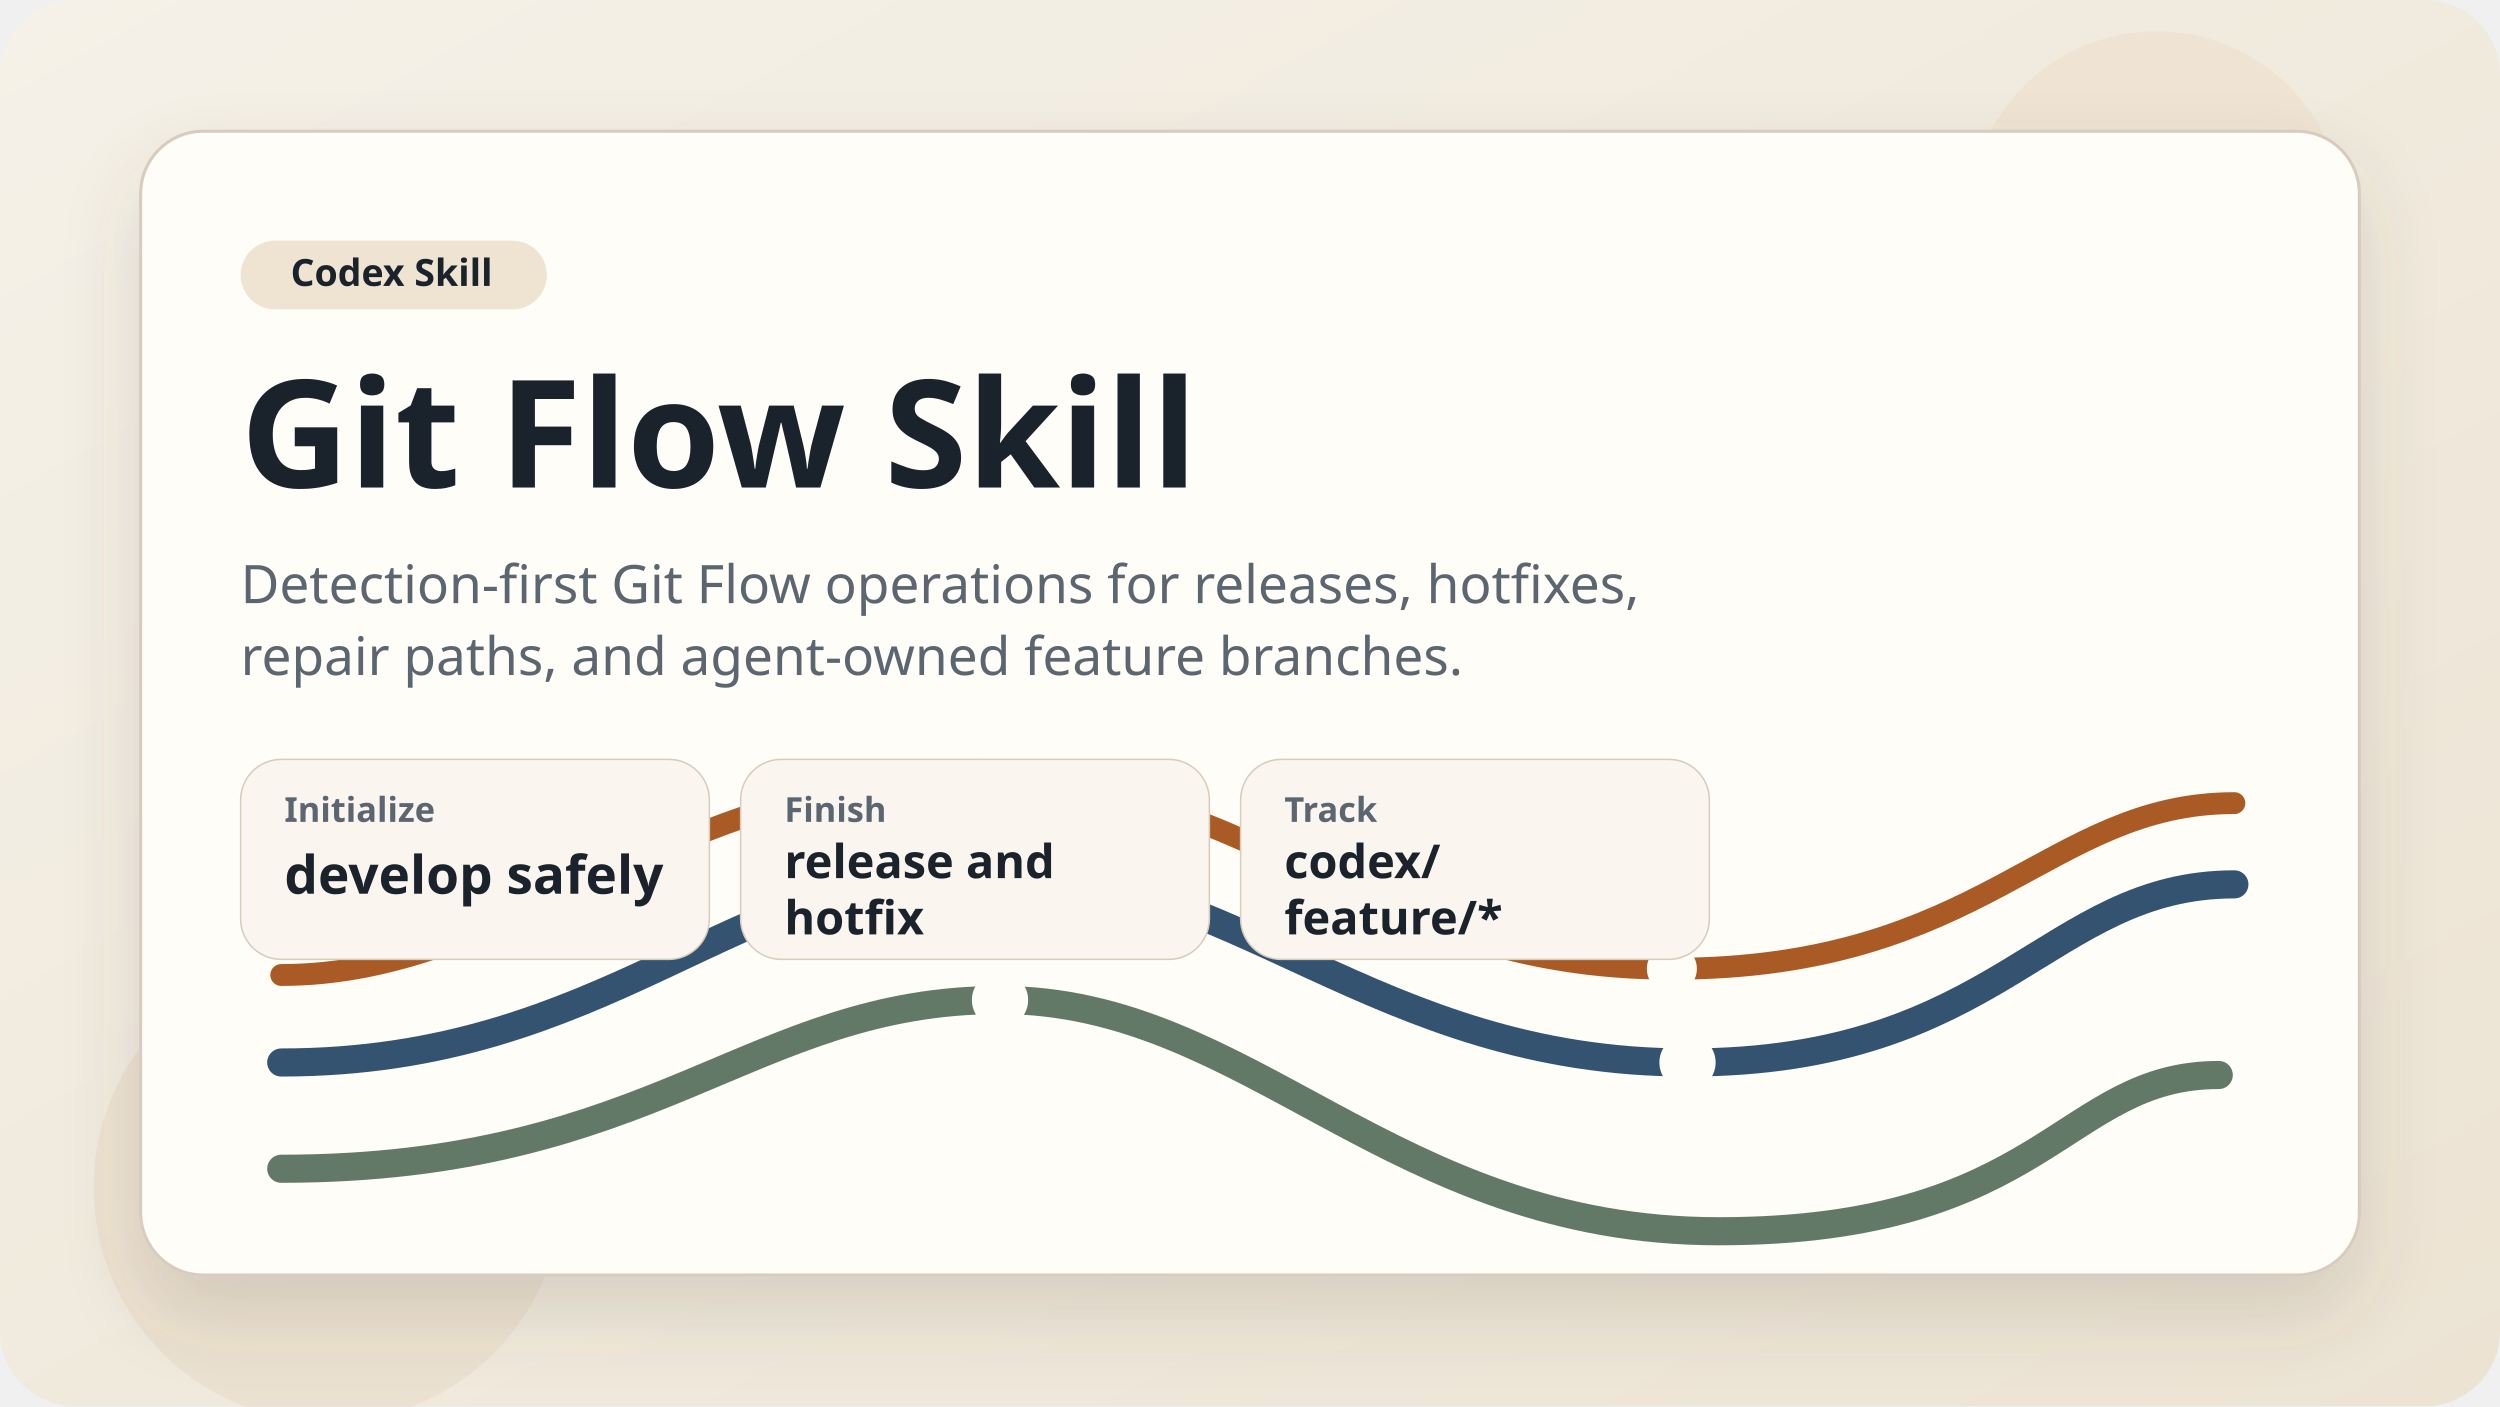
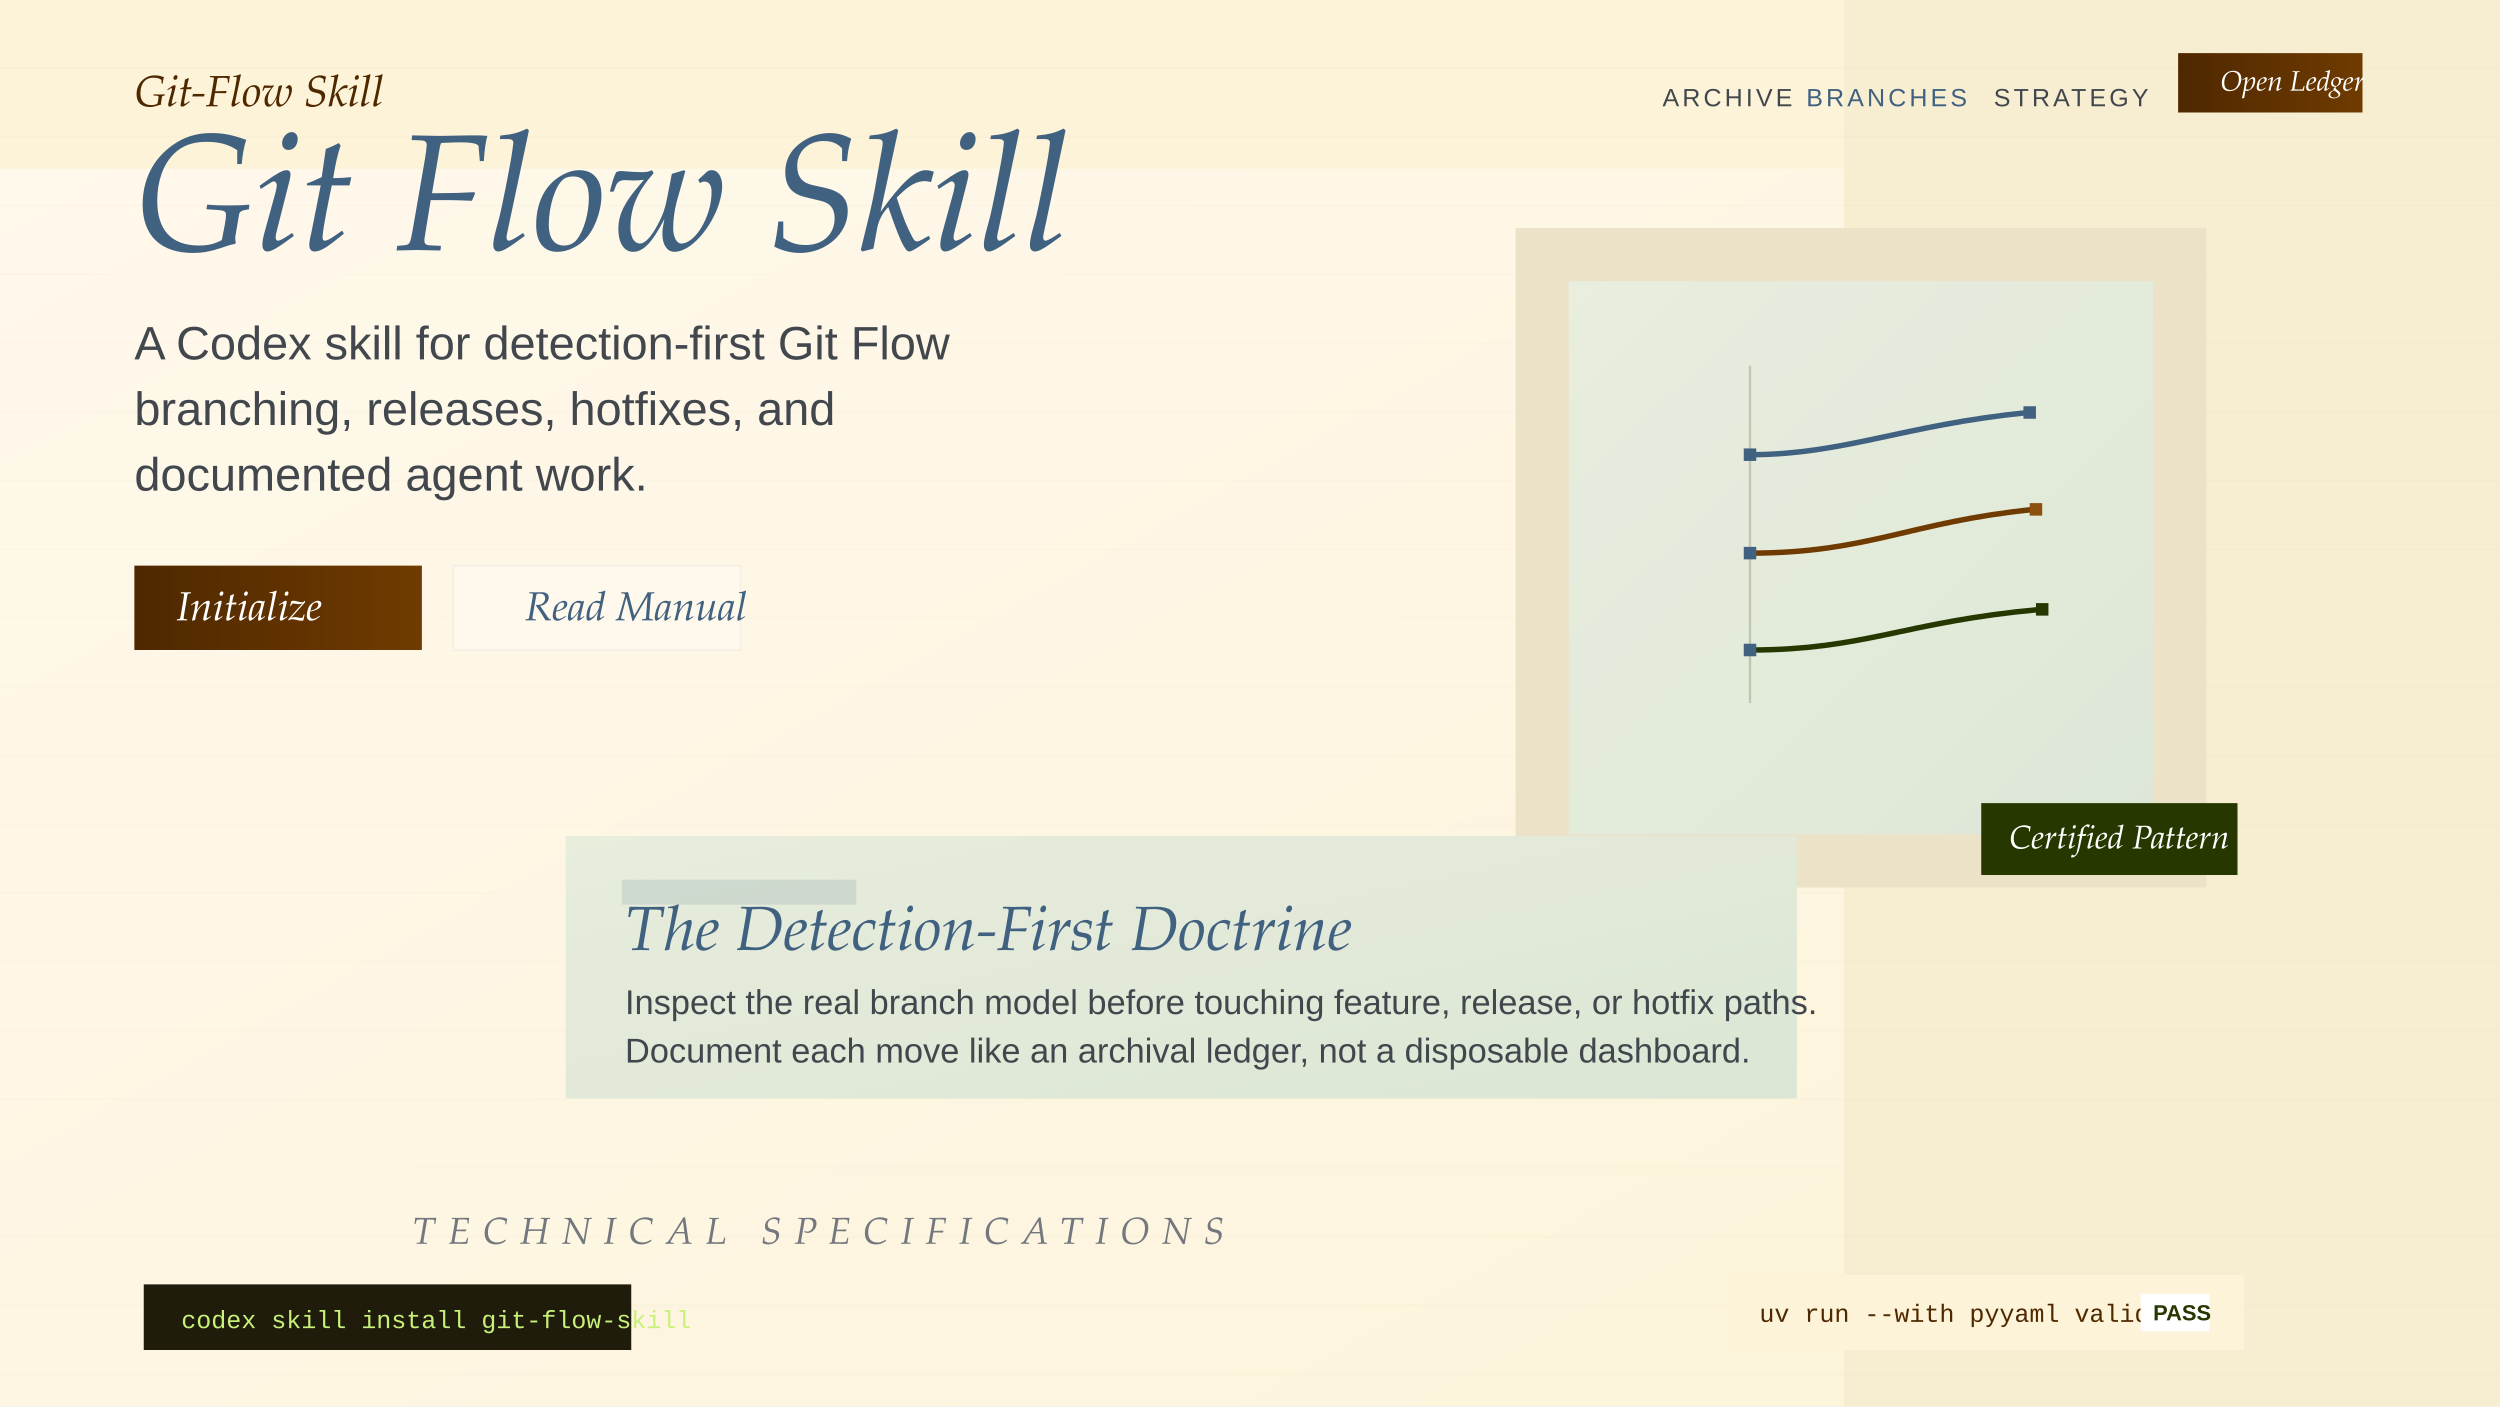
<svg xmlns="http://www.w3.org/2000/svg" width="1600" height="900" viewBox="0 0 1600 900" role="img" aria-label="Git Flow Skill hero banner">
  <defs>
-     <linearGradient id="bg" x1="0" y1="0" x2="1" y2="1">
-       <stop offset="0%" stop-color="#F5F1E8" />
-       <stop offset="100%" stop-color="#ECE3D3" />
+     <linearGradient id="paper-wash" x1="0" y1="0" x2="1" y2="1">
+       <stop offset="0%" stop-color="#FFF9ED" />
+       <stop offset="100%" stop-color="#FCF3D8" />
    </linearGradient>
-     <linearGradient id="panel" x1="0" y1="0" x2="1" y2="1">
-       <stop offset="0%" stop-color="#FFFDF8" />
-       <stop offset="100%" stop-color="#FFFDF8" />
+     <linearGradient id="copper-bleed" x1="0" y1="0" x2="1" y2="0">
+       <stop offset="0%" stop-color="#4F2800" />
+       <stop offset="100%" stop-color="#6F3B00" />
    </linearGradient>
-     <filter id="shadow" x="-20%" y="-20%" width="140%" height="160%">
-       <feDropShadow dx="0" dy="24" stdDeviation="24" flood-color="#5C4C3B" flood-opacity="0.16" />
-     </filter>
+     <linearGradient id="green-wash" x1="0" y1="0" x2="1" y2="1">
+       <stop offset="0%" stop-color="#E4EAD7" />
+       <stop offset="100%" stop-color="#D6E2CE" />
+     </linearGradient>
+     <pattern id="ledger-line" width="44" height="44" patternUnits="userSpaceOnUse">
+       <path d="M0 43.5 H44" fill="none" stroke="#4F2800" stroke-opacity="0.05" stroke-width="1" />
+     </pattern>
  </defs>
-   <rect width="1600" height="900" rx="48" fill="url(#bg)" />
-   <circle cx="1380" cy="140" r="120" fill="#EFE3D1" opacity="0.82" />
-   <circle cx="210" cy="760" r="150" fill="#E5D7C2" opacity="0.48" />
-   <rect x="90" y="84" width="1420" height="732" rx="40" fill="url(#panel)" stroke="#D8CCBE" stroke-width="2" filter="url(#shadow)" />
-   <g opacity="0.95">
-     <path d="M180 680 C 390 680, 470 556, 630 556 S 880 680, 1080 680 1310 566, 1430 566" fill="none" stroke="#294B69" stroke-width="18" stroke-linecap="round" />
-     <path d="M180 748 C 420 748, 480 640, 640 640 S 890 788, 1100 788 1320 688, 1420 688" fill="none" stroke="#5B725F" stroke-width="18" stroke-linecap="round" />
-     <path d="M180 624 C 330 624, 430 498, 620 498 S 870 620, 1070 620 1310 514, 1430 514" fill="none" stroke="#A6531A" stroke-width="14" stroke-linecap="round" />
-     <circle cx="630" cy="556" r="18" fill="#FFFDF8" />
-     <circle cx="1080" cy="680" r="18" fill="#FFFDF8" />
-     <circle cx="640" cy="640" r="18" fill="#FFFDF8" />
-     <circle cx="620" cy="498" r="16" fill="#FFFDF8" />
-     <circle cx="1070" cy="620" r="16" fill="#FFFDF8" />
+   <rect width="1600" height="900" fill="url(#paper-wash)" />
+   <rect y="0" width="1600" height="108" fill="#FCF3D8" />
+   <rect x="1180" y="0" width="420" height="900" fill="#F7EED2" />
+   <rect x="0" y="0" width="1600" height="900" fill="url(#ledger-line)" opacity="0.35" />
+   <text x="86" y="68" font-family="'Newsreader', 'Iowan Old Style', 'Palatino Linotype', 'Book Antiqua', Georgia, serif" font-size="28" font-style="italic" fill="#4F2800">Git-Flow Skill</text>
+   <text x="1064" y="68" font-family="'Work Sans', 'Segoe UI', 'Helvetica Neue', Arial, sans-serif" font-size="16" letter-spacing="2" fill="#42474D">ARCHIVE</text>
+   <text x="1156" y="68" font-family="'Work Sans', 'Segoe UI', 'Helvetica Neue', Arial, sans-serif" font-size="16" letter-spacing="2" fill="#406180">BRANCHES</text>
+   <text x="1276" y="68" font-family="'Work Sans', 'Segoe UI', 'Helvetica Neue', Arial, sans-serif" font-size="16" letter-spacing="2" fill="#42474D">STRATEGY</text>
+   <rect x="1394" y="34" width="118" height="38" fill="url(#copper-bleed)" />
+   <text x="1421" y="58" font-family="'Newsreader', 'Iowan Old Style', 'Palatino Linotype', 'Book Antiqua', Georgia, serif" font-size="18" font-style="italic" fill="#FFFFFF">Open Ledger</text>
+   <g transform="translate(86 160)">
+     <text x="0" y="0" font-family="'Newsreader', 'Iowan Old Style', 'Palatino Linotype', 'Book Antiqua', Georgia, serif" font-size="106" font-style="italic" fill="#406180">Git Flow Skill</text>
+     <text x="0" y="70" font-family="'Work Sans', 'Segoe UI', 'Helvetica Neue', Arial, sans-serif" font-size="30" fill="#42474D">A Codex skill for detection-first Git Flow</text>
+     <text x="0" y="112" font-family="'Work Sans', 'Segoe UI', 'Helvetica Neue', Arial, sans-serif" font-size="30" fill="#42474D">branching, releases, hotfixes, and</text>
+     <text x="0" y="154" font-family="'Work Sans', 'Segoe UI', 'Helvetica Neue', Arial, sans-serif" font-size="30" fill="#42474D">documented agent work.</text>
+     <g transform="translate(0 202)">
+       <rect width="184" height="54" fill="url(#copper-bleed)" />
+       <text x="27" y="35" font-family="'Newsreader', 'Iowan Old Style', 'Palatino Linotype', 'Book Antiqua', Georgia, serif" font-size="26" font-style="italic" fill="#FFFFFF">Initialize</text>
+       <rect x="204" width="184" height="54" fill="#FFF9ED" stroke="#C2C7CE" stroke-opacity="0.18" />
+       <text x="250" y="35" font-family="'Newsreader', 'Iowan Old Style', 'Palatino Linotype', 'Book Antiqua', Georgia, serif" font-size="26" font-style="italic" fill="#406180">Read Manual</text>
+     </g>
  </g>
-   <rect x="154" y="154" width="196" height="44" rx="22" fill="#EFE3D1" opacity="0.98" />
-   <text x="186" y="183" font-family="'Segoe UI','Yu Gothic UI','Meiryo',sans-serif" font-size="24" font-weight="700" fill="#1A232B">Codex Skill</text>
-   <text x="154" y="312" font-family="'Segoe UI','Yu Gothic UI','Meiryo',sans-serif" font-size="96" font-weight="800" fill="#1A232B">Git Flow Skill</text>
-   <text x="154" y="386" font-family="'Segoe UI','Yu Gothic UI','Meiryo',sans-serif" font-size="34" font-weight="500" fill="#5B6670">Detection-first Git Flow operations for releases, hotfixes,</text>
-   <text x="154" y="432" font-family="'Segoe UI','Yu Gothic UI','Meiryo',sans-serif" font-size="34" font-weight="500" fill="#5B6670">repair paths, and agent-owned feature branches.</text>
-   <g transform="translate(154 486)">
-     <rect width="300" height="128" rx="26" fill="#FAF6EF" stroke="#D8CCBE" />
-     <text x="28" y="40" font-family="'Segoe UI','Yu Gothic UI','Meiryo',sans-serif" font-size="22" font-weight="700" fill="#5B6670">Initialize</text>
-     <text x="28" y="86" font-family="'Segoe UI','Yu Gothic UI','Meiryo',sans-serif" font-size="34" font-weight="800" fill="#1A232B">develop safely</text>
+   <g transform="translate(970 146)">
+     <rect width="442" height="422" fill="#EBE2C8" />
+     <rect x="34" y="34" width="374" height="354" fill="url(#green-wash)" />
+     <rect x="34" y="34" width="374" height="354" fill="#FFFFFF" fill-opacity="0.18" />
+     <path d="M150 88 V304" fill="none" stroke="#4F2800" stroke-width="1.5" stroke-opacity="0.2" />
+     <path d="M150 145 C 210 145, 248 126, 328 118" fill="none" stroke="#406180" stroke-width="3.5" stroke-linecap="square" stroke-linejoin="miter" />
+     <path d="M150 208 C 226 208, 252 188, 332 180" fill="none" stroke="#6F3B00" stroke-width="3.5" stroke-linecap="square" stroke-linejoin="miter" />
+     <path d="M150 270 C 224 270, 248 252, 336 244" fill="none" stroke="#263800" stroke-width="3.5" stroke-linecap="square" stroke-linejoin="miter" />
+     <rect x="146" y="141" width="8" height="8" fill="#406180" />
+     <rect x="146" y="204" width="8" height="8" fill="#406180" />
+     <rect x="146" y="266" width="8" height="8" fill="#406180" />
+     <rect x="325" y="114" width="8" height="8" fill="#406180" />
+     <rect x="329" y="176" width="8" height="8" fill="#8C4F10" />
+     <rect x="333" y="240" width="8" height="8" fill="#263800" />
+     <rect x="298" y="368" width="164" height="46" fill="#263800" />
+     <text x="316" y="397" font-family="'Newsreader', 'Iowan Old Style', 'Palatino Linotype', 'Book Antiqua', Georgia, serif" font-size="21" font-style="italic" fill="#FFFFFF">Certified Pattern</text>
  </g>
-   <g transform="translate(474 486)">
-     <rect width="300" height="128" rx="26" fill="#FAF6EF" stroke="#D8CCBE" />
-     <text x="28" y="40" font-family="'Segoe UI','Yu Gothic UI','Meiryo',sans-serif" font-size="22" font-weight="700" fill="#5B6670">Finish</text>
-     <text x="28" y="76" font-family="'Segoe UI','Yu Gothic UI','Meiryo',sans-serif" font-size="30" font-weight="800" fill="#1A232B">release and</text>
-     <text x="28" y="112" font-family="'Segoe UI','Yu Gothic UI','Meiryo',sans-serif" font-size="30" font-weight="800" fill="#1A232B">hotfix</text>
+   <g transform="translate(362 535)">
+     <rect width="788" height="168" fill="url(#green-wash)" />
+     <rect width="788" height="168" fill="#FFFFFF" fill-opacity="0.14" />
+     <rect x="36" y="28" width="150" height="16" fill="#406180" fill-opacity="0.14" />
+     <text x="38" y="73" font-family="'Newsreader', 'Iowan Old Style', 'Palatino Linotype', 'Book Antiqua', Georgia, serif" font-size="40" font-style="italic" fill="#406180">The Detection-First Doctrine</text>
+     <text x="38" y="114" font-family="'Work Sans', 'Segoe UI', 'Helvetica Neue', Arial, sans-serif" font-size="22" fill="#42474D">Inspect the real branch model before touching feature, release, or hotfix paths.</text>
+     <text x="38" y="145" font-family="'Work Sans', 'Segoe UI', 'Helvetica Neue', Arial, sans-serif" font-size="22" fill="#42474D">Document each move like an archival ledger, not a disposable dashboard.</text>
  </g>
-   <g transform="translate(794 486)">
-     <rect width="300" height="128" rx="26" fill="#FAF6EF" stroke="#D8CCBE" />
-     <text x="28" y="40" font-family="'Segoe UI','Yu Gothic UI','Meiryo',sans-serif" font-size="22" font-weight="700" fill="#5B6670">Track</text>
-     <text x="28" y="76" font-family="'Segoe UI','Yu Gothic UI','Meiryo',sans-serif" font-size="30" font-weight="800" fill="#1A232B">codex/</text>
-     <text x="28" y="112" font-family="'Segoe UI','Yu Gothic UI','Meiryo',sans-serif" font-size="30" font-weight="800" fill="#1A232B">feature/*</text>
+   <text x="264" y="796" font-family="'Newsreader', 'Iowan Old Style', 'Palatino Linotype', 'Book Antiqua', Georgia, serif" font-size="24" font-style="italic" letter-spacing="8" fill="#73777E">TECHNICAL SPECIFICATIONS</text>
+   <g transform="translate(92 822)">
+     <rect width="312" height="42" fill="#1F1C0B" />
+     <text x="24" y="28" font-family="'Cascadia Mono', 'SFMono-Regular', Consolas, 'Liberation Mono', monospace" font-size="16" fill="#C8F17A">codex skill install git-flow-skill</text>
+   </g>
+   <g transform="translate(1104 816)">
+     <rect width="332" height="48" fill="#FCF3D8" />
+     <text x="22" y="30" font-family="'Cascadia Mono', 'SFMono-Regular', Consolas, 'Liberation Mono', monospace" font-size="16" fill="#4F2800">uv run --with pyyaml validate</text>
+     <rect x="266" y="12" width="44" height="24" fill="#FFFFFF" />
+     <text x="274" y="29" font-family="'Work Sans', 'Segoe UI', 'Helvetica Neue', Arial, sans-serif" font-size="14" font-weight="700" fill="#263800">PASS</text>
  </g>
</svg>
